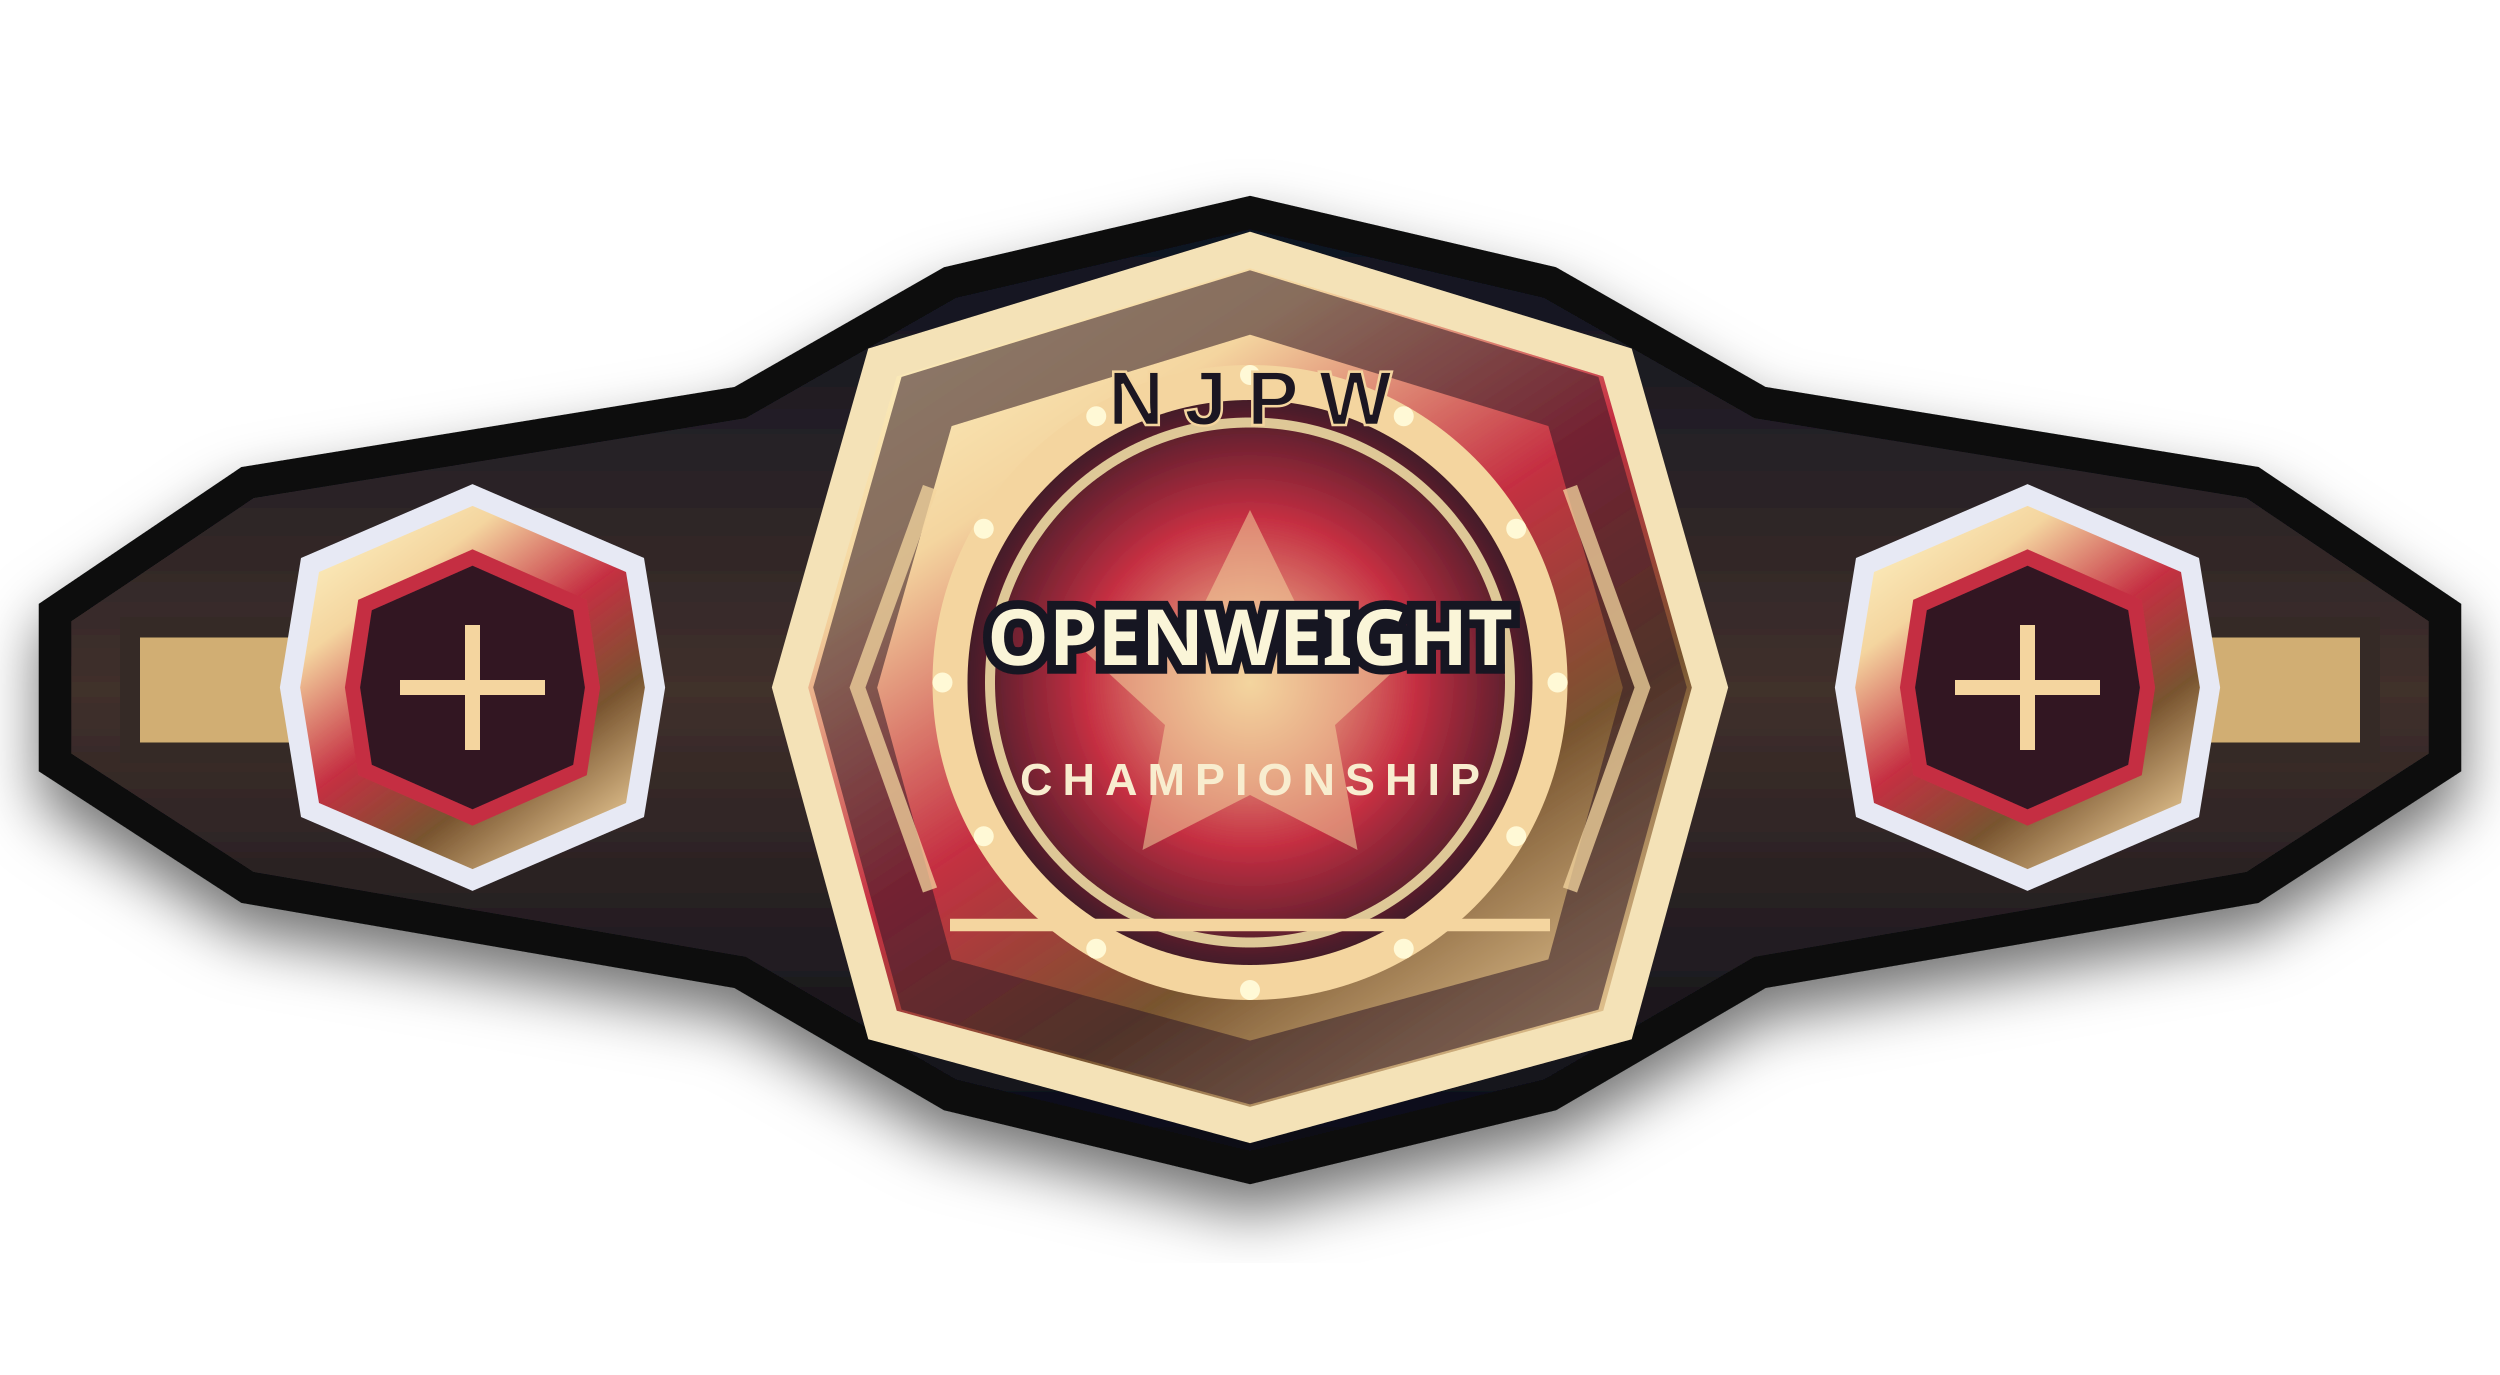
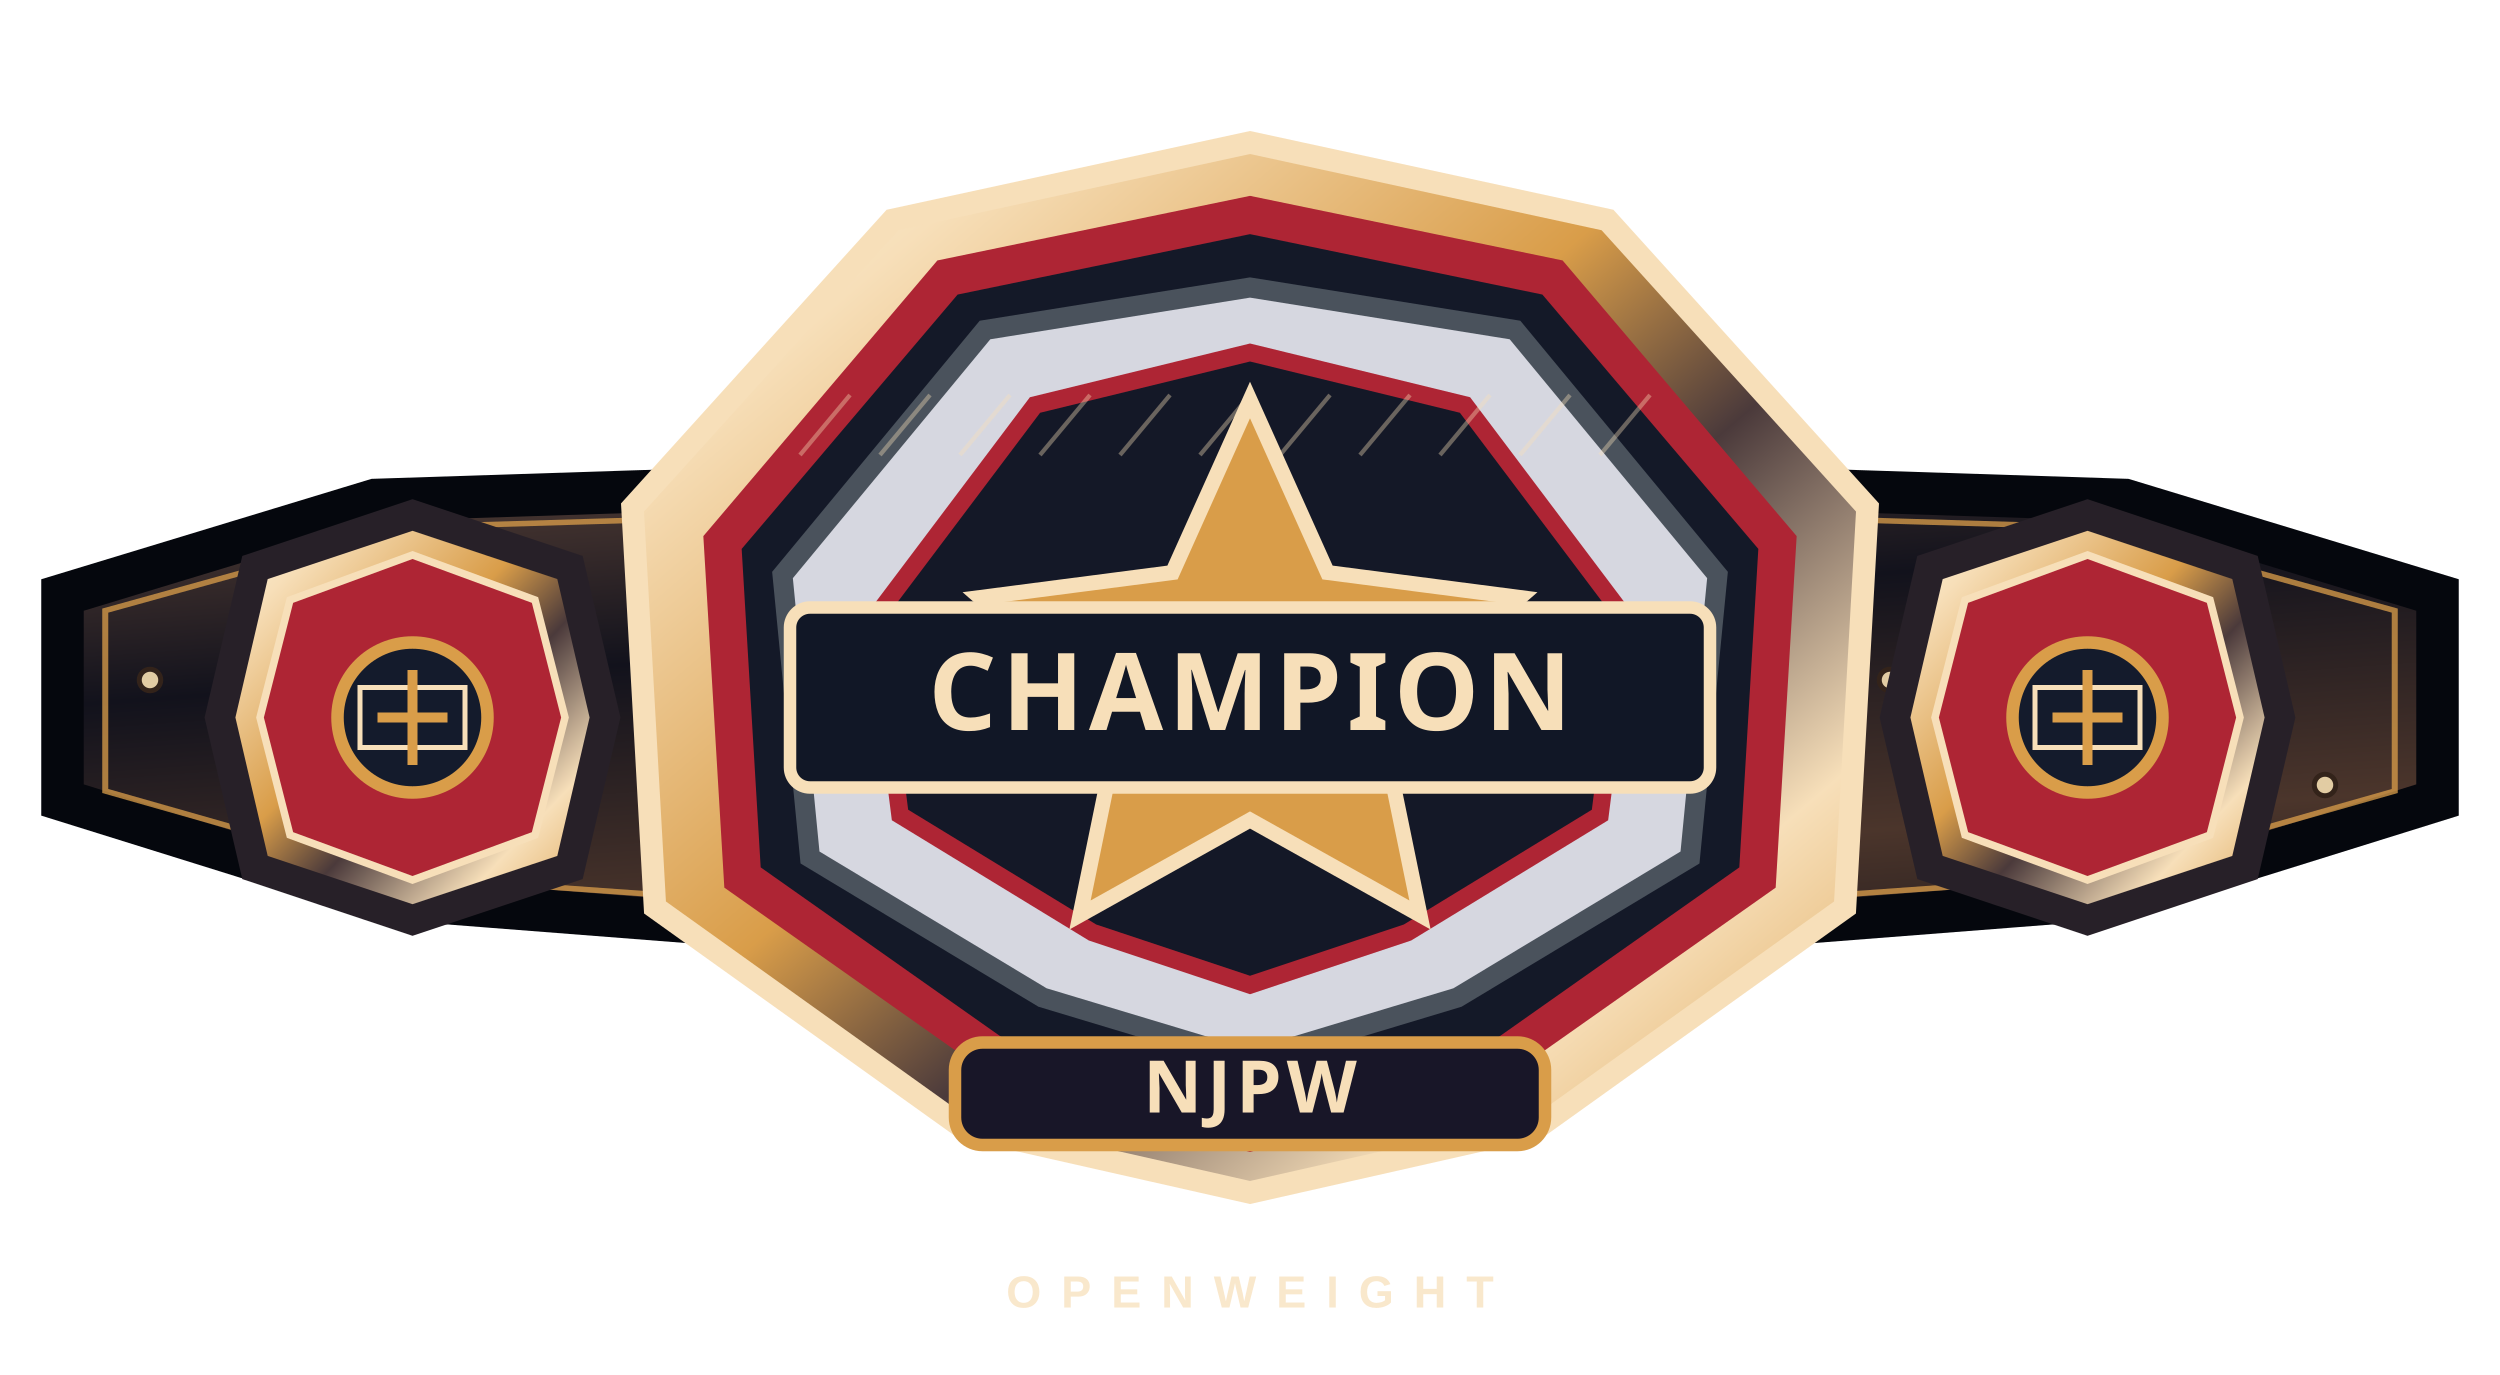
- <svg xmlns="http://www.w3.org/2000/svg" viewBox="0 0 1000 550" width="1000" height="550" role="img" aria-label="NJPW OPENWEIGHT championship belt art">
+ <svg xmlns="http://www.w3.org/2000/svg" width="1000" height="550" viewBox="0 0 1000 550" role="img" aria-label="NJPW DIVISION CHAMPIONSHIP illustration">
  <defs>
-     <linearGradient id="leather" x1="0" y1="0" x2="0" y2="1">
-       <stop stop-color="#0d1220" />
-       <stop offset=".5" stop-color="#40302b" />
-       <stop offset="1" stop-color="#090c18" />
+     <linearGradient id="leather" x1="0" x2=".2" y1="0" y2="1">
+       <stop stop-color="#151323" />
+       <stop offset=".25" stop-color="#4b3832" />
+       <stop offset=".46" stop-color="#12121c" />
+       <stop offset=".75" stop-color="#4b352b" />
+       <stop offset="1" stop-color="#111017" />
    </linearGradient>
-     <linearGradient id="gold" x1=".1" y1="0" x2=".8" y2="1">
-       <stop stop-color="#fff7c9" />
-       <stop offset=".25" stop-color="#f4d59f" />
-       <stop offset=".5" stop-color="#c52f42" />
-       <stop offset=".72" stop-color="#78542f" />
-       <stop offset="1" stop-color="#f4d59f" />
+     <linearGradient id="metal" x1="0" x2="1" y1="0" y2="1">
+       <stop stop-color="#fbf5df" />
+       <stop offset=".16" stop-color="#f7dfb9" />
+       <stop offset=".43" stop-color="#d99d49" />
+       <stop offset=".58" stop-color="#4b3a3b" />
+       <stop offset=".79" stop-color="#f7dfb9" />
+       <stop offset="1" stop-color="#d99d49" />
    </linearGradient>
-     <radialGradient id="face">
-       <stop stop-color="#f4d59f" />
-       <stop offset=".55" stop-color="#c52f42" />
-       <stop offset="1" stop-color="#301824" />
+     <radialGradient id="plate">
+       <stop stop-color="#f7dfb9" />
+       <stop offset=".4" stop-color="#d99d49" />
+       <stop offset=".78" stop-color="#ae2534" />
+       <stop offset="1" stop-color="#252436" />
    </radialGradient>
-     <filter id="shadow">
-       <feDropShadow dx="0" dy="12" stdDeviation="12" flood-opacity=".55" />
-     </filter>
  </defs>
-   <g filter="url(#shadow)">
-     <path d="M22 245 99 193 296 161 380 113 500 85 620 113 704 161 901 193 978 245 978 305 901 355 704 389 620 438 500 467 380 438 296 389 99 355 22 305Z" fill="url(#leather)" stroke="#07090c" stroke-width="13" />
-     <path d="M52 251h92v50H52zM856 251h92v50h-92z" fill="#d1ae73" stroke="#342b25" stroke-width="8" />
-     <g transform="translate(189 275)">
-       <path d="M0-77L65 -49 73 0 65 49 0 77 -65 49 -73 0 -65 -49Z" fill="url(#gold)" stroke="#e7e9f4" stroke-width="8" />
-       <path d="M0 -52L43 -33 48 0 43 33 0 52 -43 33 -48 0 -43 -33Z" fill="#301824" stroke="#c52f42" stroke-width="6" />
-       <path d="M-29 0H29M0-25V25" stroke="#f4d59f" stroke-width="6" />
-     </g>
-     <g transform="translate(811 275)">
-       <path d="M0-77L65 -49 73 0 65 49 0 77 -65 49 -73 0 -65 -49Z" fill="url(#gold)" stroke="#e7e9f4" stroke-width="8" />
-       <path d="M0 -52L43 -33 48 0 43 33 0 52 -43 33 -48 0 -43 -33Z" fill="#301824" stroke="#c52f42" stroke-width="6" />
-       <path d="M-29 0H29M0-25V25" stroke="#f4d59f" stroke-width="6" />
-     </g>
-     <path d="M500 100L647 145 684 275 647 410 500 450 353 410 316 275 353 145Z" fill="url(#gold)" stroke="#f4e2b7" stroke-width="14" />
-     <path d="M500 100L647 145 684 275 647 410 500 450 353 410 316 275 353 145Z" fill="none" stroke="#301824" stroke-width="28" opacity=".55" transform="translate(500 275) scale(.88) translate(-500 -275)" />
-     <circle cx="500" cy="273" r="120" fill="url(#face)" stroke="#f4d59f" stroke-width="14" />
-     <circle cx="500" cy="273" r="104" fill="none" stroke="#fff3b2" stroke-width="4" opacity=".8" />
-     <circle cx="623.0" cy="273.0" r="4" fill="#fff9d6" />
-     <circle cx="606.5" cy="334.5" r="4" fill="#fff9d6" />
-     <circle cx="561.5" cy="379.5" r="4" fill="#fff9d6" />
-     <circle cx="500.0" cy="396.0" r="4" fill="#fff9d6" />
-     <circle cx="438.5" cy="379.5" r="4" fill="#fff9d6" />
-     <circle cx="393.5" cy="334.5" r="4" fill="#fff9d6" />
-     <circle cx="377.0" cy="273.0" r="4" fill="#fff9d6" />
-     <circle cx="393.5" cy="211.5" r="4" fill="#fff9d6" />
-     <circle cx="438.5" cy="166.5" r="4" fill="#fff9d6" />
-     <circle cx="500.0" cy="150.0" r="4" fill="#fff9d6" />
-     <circle cx="561.5" cy="166.5" r="4" fill="#fff9d6" />
-     <circle cx="606.5" cy="211.5" r="4" fill="#fff9d6" />
-     <path d="M500 204l22 45 49 7 -37 34 9 50 -43 -22 -43 22 9 -50 -37 -34 49 -7Z" fill="#f4d59f" opacity="0.53" />
-     <text x="500" y="170" text-anchor="middle" font-family="Arial,sans-serif" font-size="31" font-weight="900" letter-spacing="8" fill="#1c1820" stroke="#f4d59f" stroke-width="1">NJPW</text>
-     <text x="500" y="266" text-anchor="middle" textLength="232" lengthAdjust="spacingAndGlyphs" font-family="Impact,'Arial Black',sans-serif" font-size="31" font-weight="1000" fill="#faf5d8" stroke="#191622" stroke-width="7" paint-order="stroke">OPENWEIGHT</text>
-     <text x="500" y="318" text-anchor="middle" font-family="Arial,sans-serif" font-size="18" font-weight="900" letter-spacing="4" fill="#f8edcf">CHAMPIONSHIP</text>
-     <path d="M380 370h240" stroke="#f4d59f" stroke-width="5" />
-     <path d="M372 195l-29 80 29 81M628 195l29 80 -29 81" fill="none" stroke="#f4d59f" stroke-width="6" opacity=".75" />
+   <path d="M25 238 150 200 304 195 391 133 500 118 609 133 696 195 850 200 975 238 975 320 850 359 696 371 609 449 500 460 391 449 304 371 150 359 25 320Z" fill="url(#leather)" stroke="#05070d" stroke-width="17" />
+   <path d="M25 238 150 200 304 195 391 133 500 118 609 133 696 195 850 200 975 238 975 320 850 359 696 371 609 449 500 460 391 449 304 371 150 359 25 320Z" fill="none" stroke="#d99d49" stroke-width="2.5" opacity=".76" transform="translate(500 290) scale(.964 .88) translate(-500 -290)" />
+   <circle cx="60" cy="272" r="4.3" fill="#e2cca3" stroke="#33231a" stroke-width="2" />
+   <circle cx="118" cy="314" r="4.3" fill="#e2cca3" stroke="#33231a" stroke-width="2" />
+   <circle cx="176" cy="272" r="4.3" fill="#e2cca3" stroke="#33231a" stroke-width="2" />
+   <circle cx="234" cy="314" r="4.3" fill="#e2cca3" stroke="#33231a" stroke-width="2" />
+   <circle cx="292" cy="272" r="4.3" fill="#e2cca3" stroke="#33231a" stroke-width="2" />
+   <circle cx="350" cy="314" r="4.3" fill="#e2cca3" stroke="#33231a" stroke-width="2" />
+   <circle cx="408" cy="272" r="4.3" fill="#e2cca3" stroke="#33231a" stroke-width="2" />
+   <circle cx="466" cy="314" r="4.3" fill="#e2cca3" stroke="#33231a" stroke-width="2" />
+   <circle cx="524" cy="272" r="4.3" fill="#e2cca3" stroke="#33231a" stroke-width="2" />
+   <circle cx="582" cy="314" r="4.3" fill="#e2cca3" stroke="#33231a" stroke-width="2" />
+   <circle cx="640" cy="272" r="4.3" fill="#e2cca3" stroke="#33231a" stroke-width="2" />
+   <circle cx="698" cy="314" r="4.3" fill="#e2cca3" stroke="#33231a" stroke-width="2" />
+   <circle cx="756" cy="272" r="4.3" fill="#e2cca3" stroke="#33231a" stroke-width="2" />
+   <circle cx="814" cy="314" r="4.3" fill="#e2cca3" stroke="#33231a" stroke-width="2" />
+   <circle cx="872" cy="272" r="4.3" fill="#e2cca3" stroke="#33231a" stroke-width="2" />
+   <circle cx="930" cy="314" r="4.3" fill="#e2cca3" stroke="#33231a" stroke-width="2" />
+   <g transform="translate(165 287)">
+     <path d="M0 -81 63 -60 77 0 63 60 0 81 -63 60 -77 0 -63 -60Z" fill="url(#metal)" stroke="#272028" stroke-width="12" />
+     <path d="M0 -65 49 -47 61 0 49 47 0 65 -49 47 -61 0 -49 -47Z" fill="#ae2534" stroke="#f7dfb9" stroke-width="3" />
+     <circle r="30" fill="#141b2c" stroke="#d99d49" stroke-width="5" />
+     <path d="M-21 -12H21V12H-21Z" fill="none" stroke="#f7dfb9" stroke-width="2" />
+     <path d="M0 -19V19M-14 0H14" stroke="#d99d49" stroke-width="4" />
  </g>
+   <g transform="translate(835 287)">
+     <path d="M0 -81 63 -60 77 0 63 60 0 81 -63 60 -77 0 -63 -60Z" fill="url(#metal)" stroke="#272028" stroke-width="12" />
+     <path d="M0 -65 49 -47 61 0 49 47 0 65 -49 47 -61 0 -49 -47Z" fill="#ae2534" stroke="#f7dfb9" stroke-width="3" />
+     <circle r="30" fill="#141b2c" stroke="#d99d49" stroke-width="5" />
+     <path d="M-21 -12H21V12H-21Z" fill="none" stroke="#f7dfb9" stroke-width="2" />
+     <path d="M0 -19V19M-14 0H14" stroke="#d99d49" stroke-width="4" />
+   </g>
+   <path d="M500 57 643 88 747 203 738 363 615 451 500 477 385 451 262 363 253 203 357 88Z" fill="url(#metal)" stroke="#f7dfb9" stroke-width="9" />
+   <path d="M500 86 621 111 711 217 703 351 598 425 500 453 402 425 297 351 289 217 379 111Z" fill="#141928" stroke="#ae2534" stroke-width="15" />
+   <path d="M500 115 606 132 687 230 676 343 583 399 500 424 417 399 324 343 313 230 394 132Z" fill="#d6d7e0" stroke="#4a525c" stroke-width="8" />
+   <path d="M500 141 586 162 650 247 640 326 563 373 500 394 437 373 360 326 350 247 414 162Z" fill="#141827" stroke="#ae2534" stroke-width="7" />
+   <path d="M500 160l31 69 77 10 -56 49 16 78 -68 -38 -68 38 16 -78 -56 -49 77 -10Z" fill="#d99d49" stroke="#f7dfb9" stroke-width="6" />
+   <path d="M345 280h310" stroke="#f7dfb9" stroke-width="7" />
+   <rect x="316" y="243" width="368" height="72" rx="8" fill="#111726" stroke="#f7dfb9" stroke-width="5" />
+   <text x="500" y="292" text-anchor="middle" font-family="Impact,'Arial Black',sans-serif" font-size="43" font-weight="1000" textLength="295" lengthAdjust="spacingAndGlyphs" letter-spacing="2" fill="#f7dfb9">CHAMPION</text>
+   <path d="M340 158l-20 24" stroke="#f7dfb9" stroke-width="1.7" opacity=".38" />
+   <path d="M372 158l-20 24" stroke="#f7dfb9" stroke-width="1.7" opacity=".38" />
+   <path d="M404 158l-20 24" stroke="#f7dfb9" stroke-width="1.7" opacity=".38" />
+   <path d="M436 158l-20 24" stroke="#f7dfb9" stroke-width="1.7" opacity=".38" />
+   <path d="M468 158l-20 24" stroke="#f7dfb9" stroke-width="1.7" opacity=".38" />
+   <path d="M500 158l-20 24" stroke="#f7dfb9" stroke-width="1.7" opacity=".38" />
+   <path d="M532 158l-20 24" stroke="#f7dfb9" stroke-width="1.7" opacity=".38" />
+   <path d="M564 158l-20 24" stroke="#f7dfb9" stroke-width="1.7" opacity=".38" />
+   <path d="M596 158l-20 24" stroke="#f7dfb9" stroke-width="1.7" opacity=".38" />
+   <path d="M628 158l-20 24" stroke="#f7dfb9" stroke-width="1.7" opacity=".38" />
+   <path d="M660 158l-20 24" stroke="#f7dfb9" stroke-width="1.7" opacity=".38" />
+   <rect x="382" y="417" width="236" height="41" rx="11" fill="#181628" stroke="#d99d49" stroke-width="5" />
+   <text x="500" y="445" text-anchor="middle" font-family="Impact,'Arial Black',sans-serif" font-size="29" textLength="190" lengthAdjust="spacingAndGlyphs" font-weight="1000" letter-spacing="2" fill="#f7dfb9">NJPW</text>
+   <text x="500" y="523" text-anchor="middle" fill="#f7dfb9" opacity=".73" font-family="Arial,sans-serif" font-size="18" letter-spacing="8" font-weight="900">OPENWEIGHT</text>
</svg>
